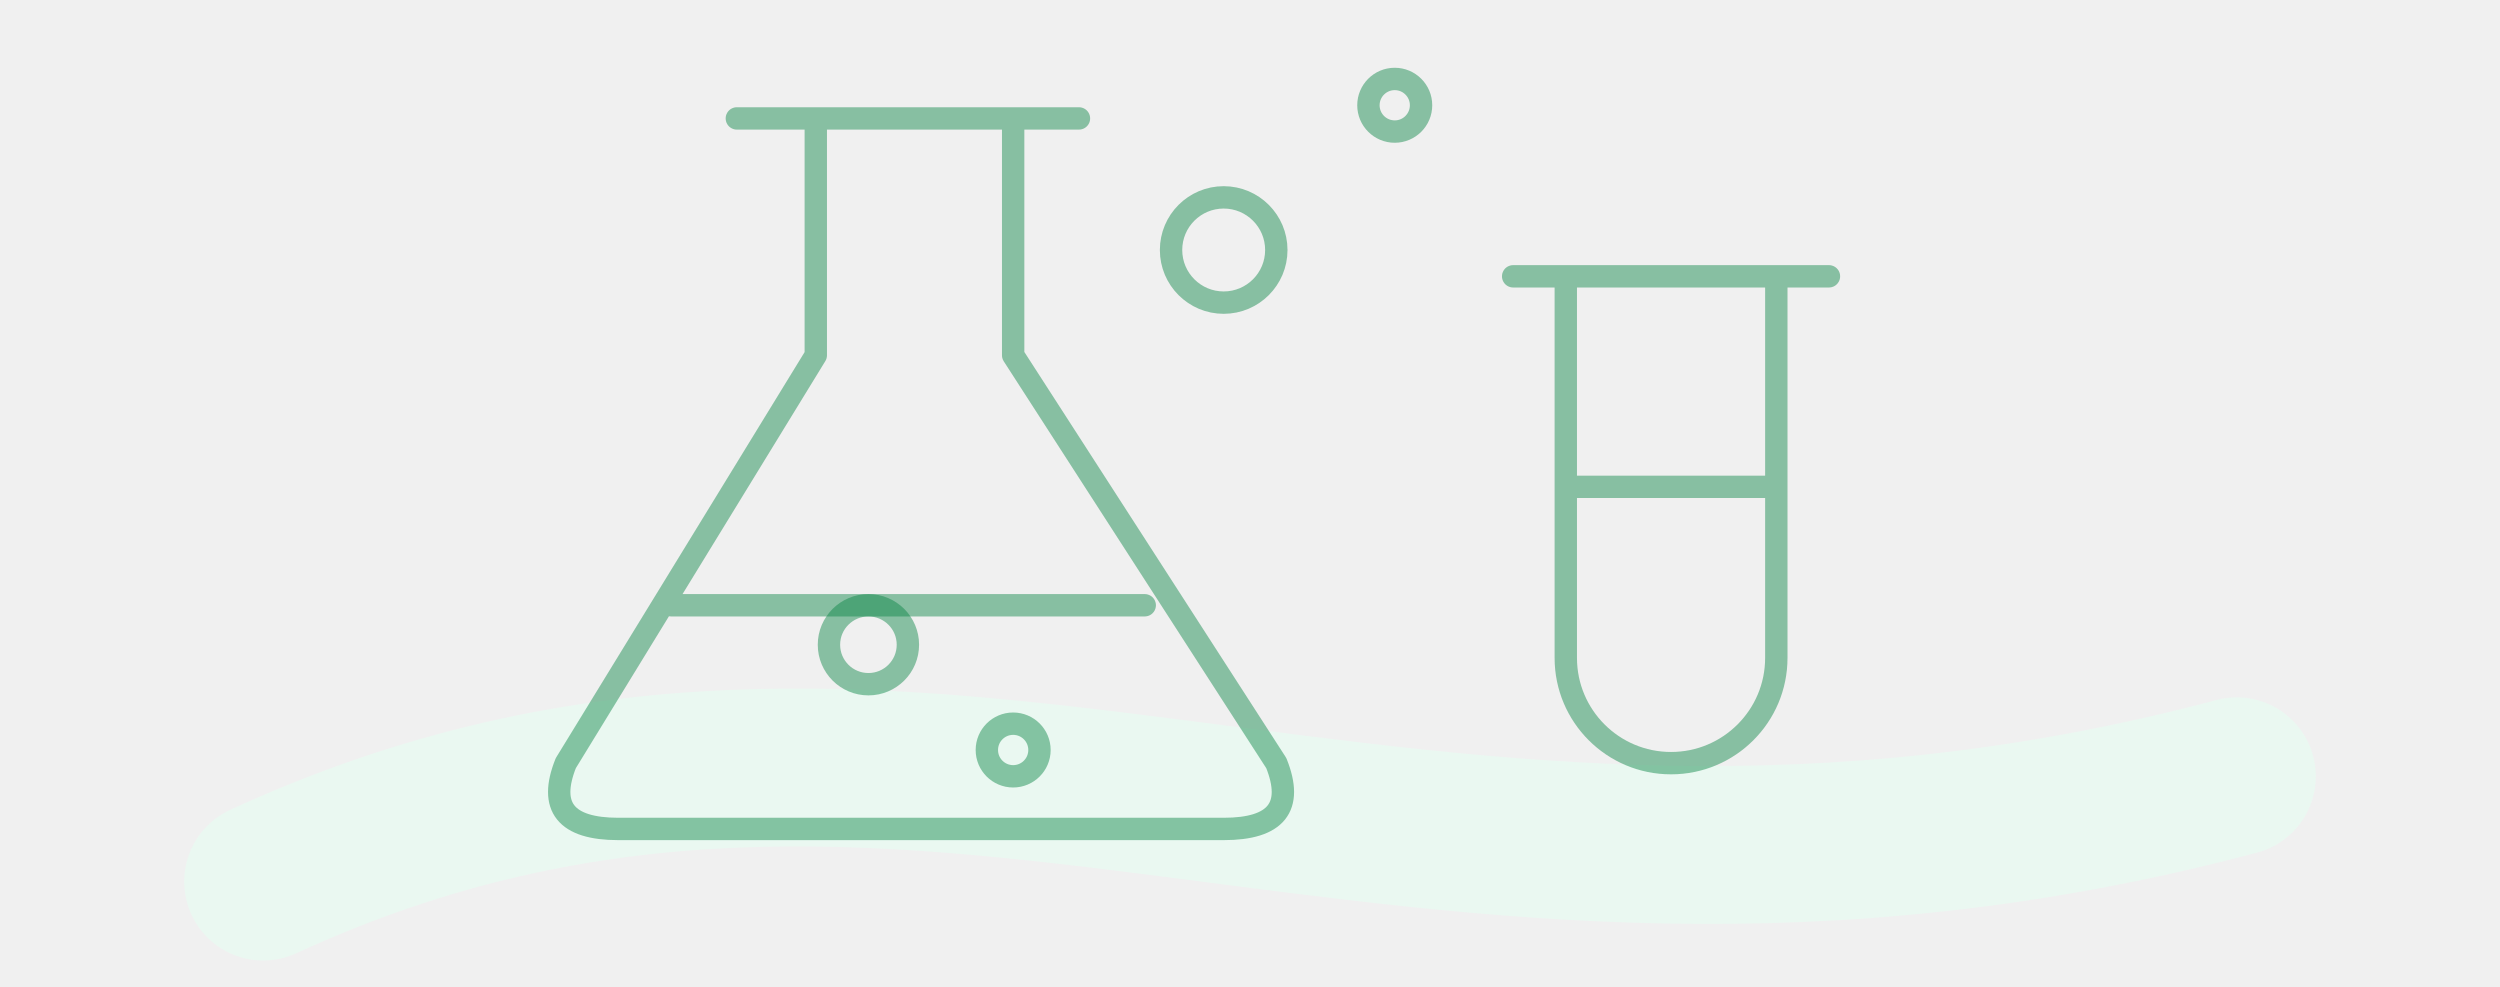
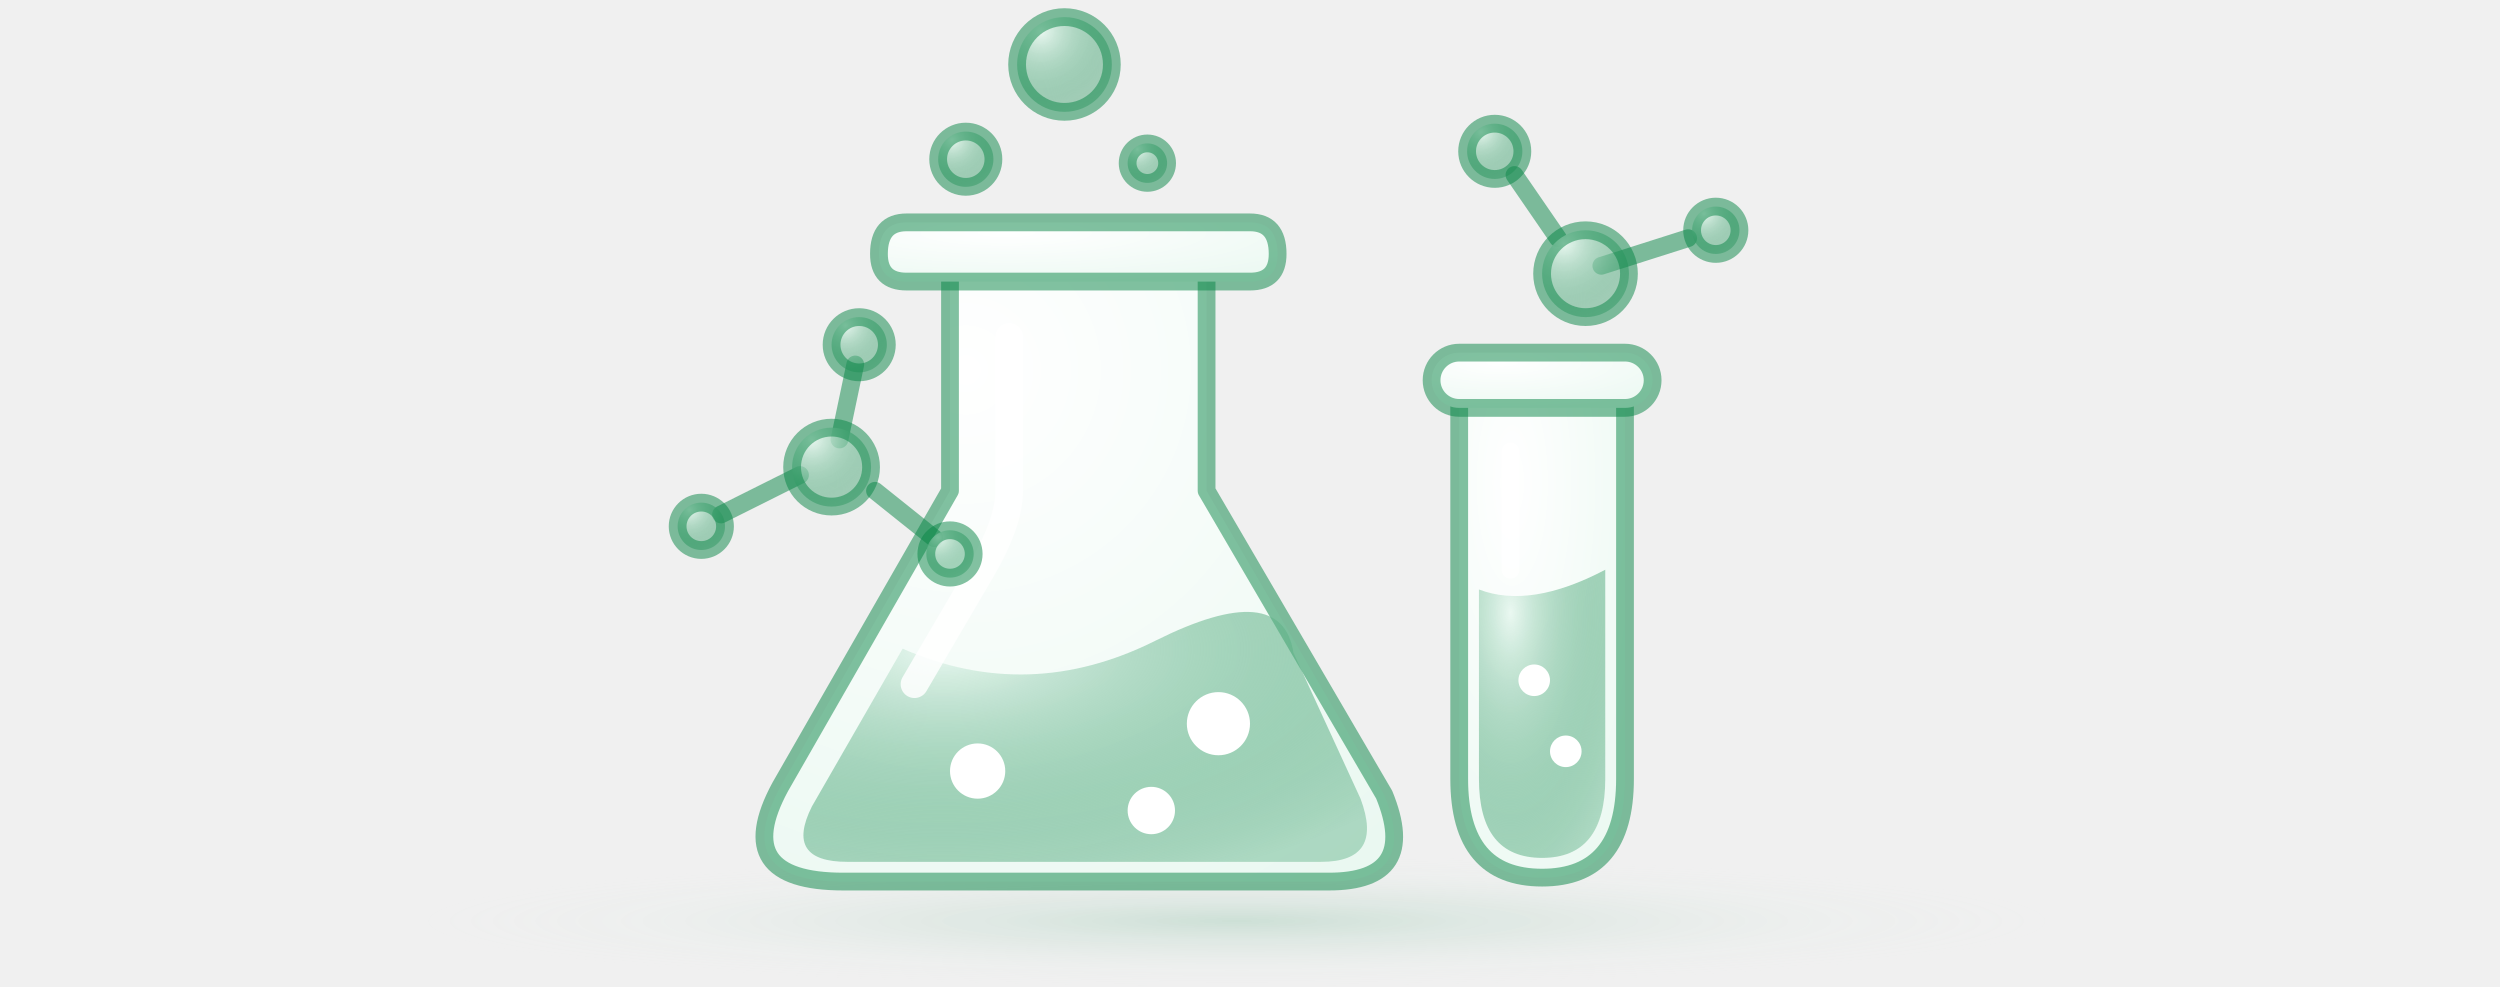
<svg xmlns="http://www.w3.org/2000/svg" viewBox="0 0 190 75" fill="none">
-   <path d="M20 67c50-23 86 9 150-8" stroke="#EAF8F1" stroke-width="12" stroke-linecap="round" />
-   <g stroke="#078444" stroke-opacity=".45" stroke-width="1.7" stroke-linecap="round" stroke-linejoin="round">
-     <path d="M56 9h26m-20 0v18L43 58q-2 5 4 5h46q6 0 4-5L77 27V9m-26 37h36M115 21h24m-20 0v29a8 8 0 0 0 16 0V21m-16 16h16" />
-     <circle cx="66" cy="49" r="3" />
-     <circle cx="77" cy="57" r="2" />
-     <circle cx="93" cy="19" r="4" />
-     <circle cx="106" cy="8" r="2" />
+   <defs>
+     <radialGradient id="paper" cx=".32" cy=".18" r="1">
+       <stop stop-color="#FFFFFF" />
+       <stop offset="1" stop-color="#EAF8F1" />
+     </radialGradient>
+     <radialGradient id="mint" cx=".25" cy=".15" r="1">
+       <stop stop-color="#EAF8F1" />
+       <stop offset="1" stop-color="#078444" stop-opacity=".28" />
+     </radialGradient>
+     <radialGradient id="shadow">
+       <stop stop-color="#078444" stop-opacity=".15" />
+       <stop offset="1" stop-color="#EAF8F1" stop-opacity="0" />
+     </radialGradient>
+   </defs>
+   <ellipse cx="94" cy="70" rx="63" ry="5" fill="url(#shadow)" />
+   <g transform="translate(41 1) scale(.3)" stroke="#078444" stroke-opacity=".5" stroke-width="4.5" stroke-linecap="round" stroke-linejoin="round">
+     <path d="M104 62V121L61 196Q48 220 77 220H200Q223 220 214 198L169 121V62" fill="url(#paper)" />
+     <path d="M93 53H180Q187 53 187 61Q187 68 180 68H93Q86 68 86 61Q86 53 93 53Z" fill="url(#paper)" />
+     <path d="M92 161Q124 175 156 159T191 162L208 199Q214 215 198 215H78Q62 215 69 201Z" fill="url(#mint)" stroke="none" />
+     <path d="M119 82v39q0 8-7 20l-17 29" stroke="#FFFFFF" stroke-opacity=".85" stroke-width="7" />
+     <circle cx="111" cy="192" r="7" fill="#FFFFFF" stroke="none" />
+     <circle cx="155" cy="202" r="6" fill="#FFFFFF" stroke="none" />
+     <circle cx="172" cy="180" r="8" fill="#FFFFFF" stroke="none" />
+     <path d="M233 97V194Q233 219 254 219Q275 219 275 194V97" fill="url(#paper)" />
+     <path d="M238 146Q251 151 270 141V194Q270 214 254 214Q238 214 238 194Z" fill="url(#mint)" stroke="none" />
+     <rect x="226" y="86" width="56" height="14" rx="7" fill="url(#paper)" />
+     <path d="M246 111v30" stroke="#FFFFFF" stroke-opacity=".8" />
+     <circle cx="252" cy="169" r="4" fill="#FFFFFF" stroke="none" />
+     <circle cx="260" cy="187" r="4" fill="#FFFFFF" stroke="none" />
+     <g fill="url(#mint)">
+       <circle cx="133" cy="13" r="12" />
+       <circle cx="108" cy="37" r="7" />
+       <circle cx="154" cy="38" r="5" />
+       <path d="m46 127 20-10m10-9 4-19m5 32 15 12m147-92 11 16m11 7 22-7" />
+       <circle cx="74" cy="115" r="10" />
+       <circle cx="41" cy="130" r="6" />
+       <circle cx="81" cy="84" r="7" />
+       <circle cx="104" cy="137" r="6" />
+       <circle cx="265" cy="66" r="11" />
+       <circle cx="242" cy="35" r="7" />
+       <circle cx="298" cy="55" r="6" />
+     </g>
  </g>
</svg>
